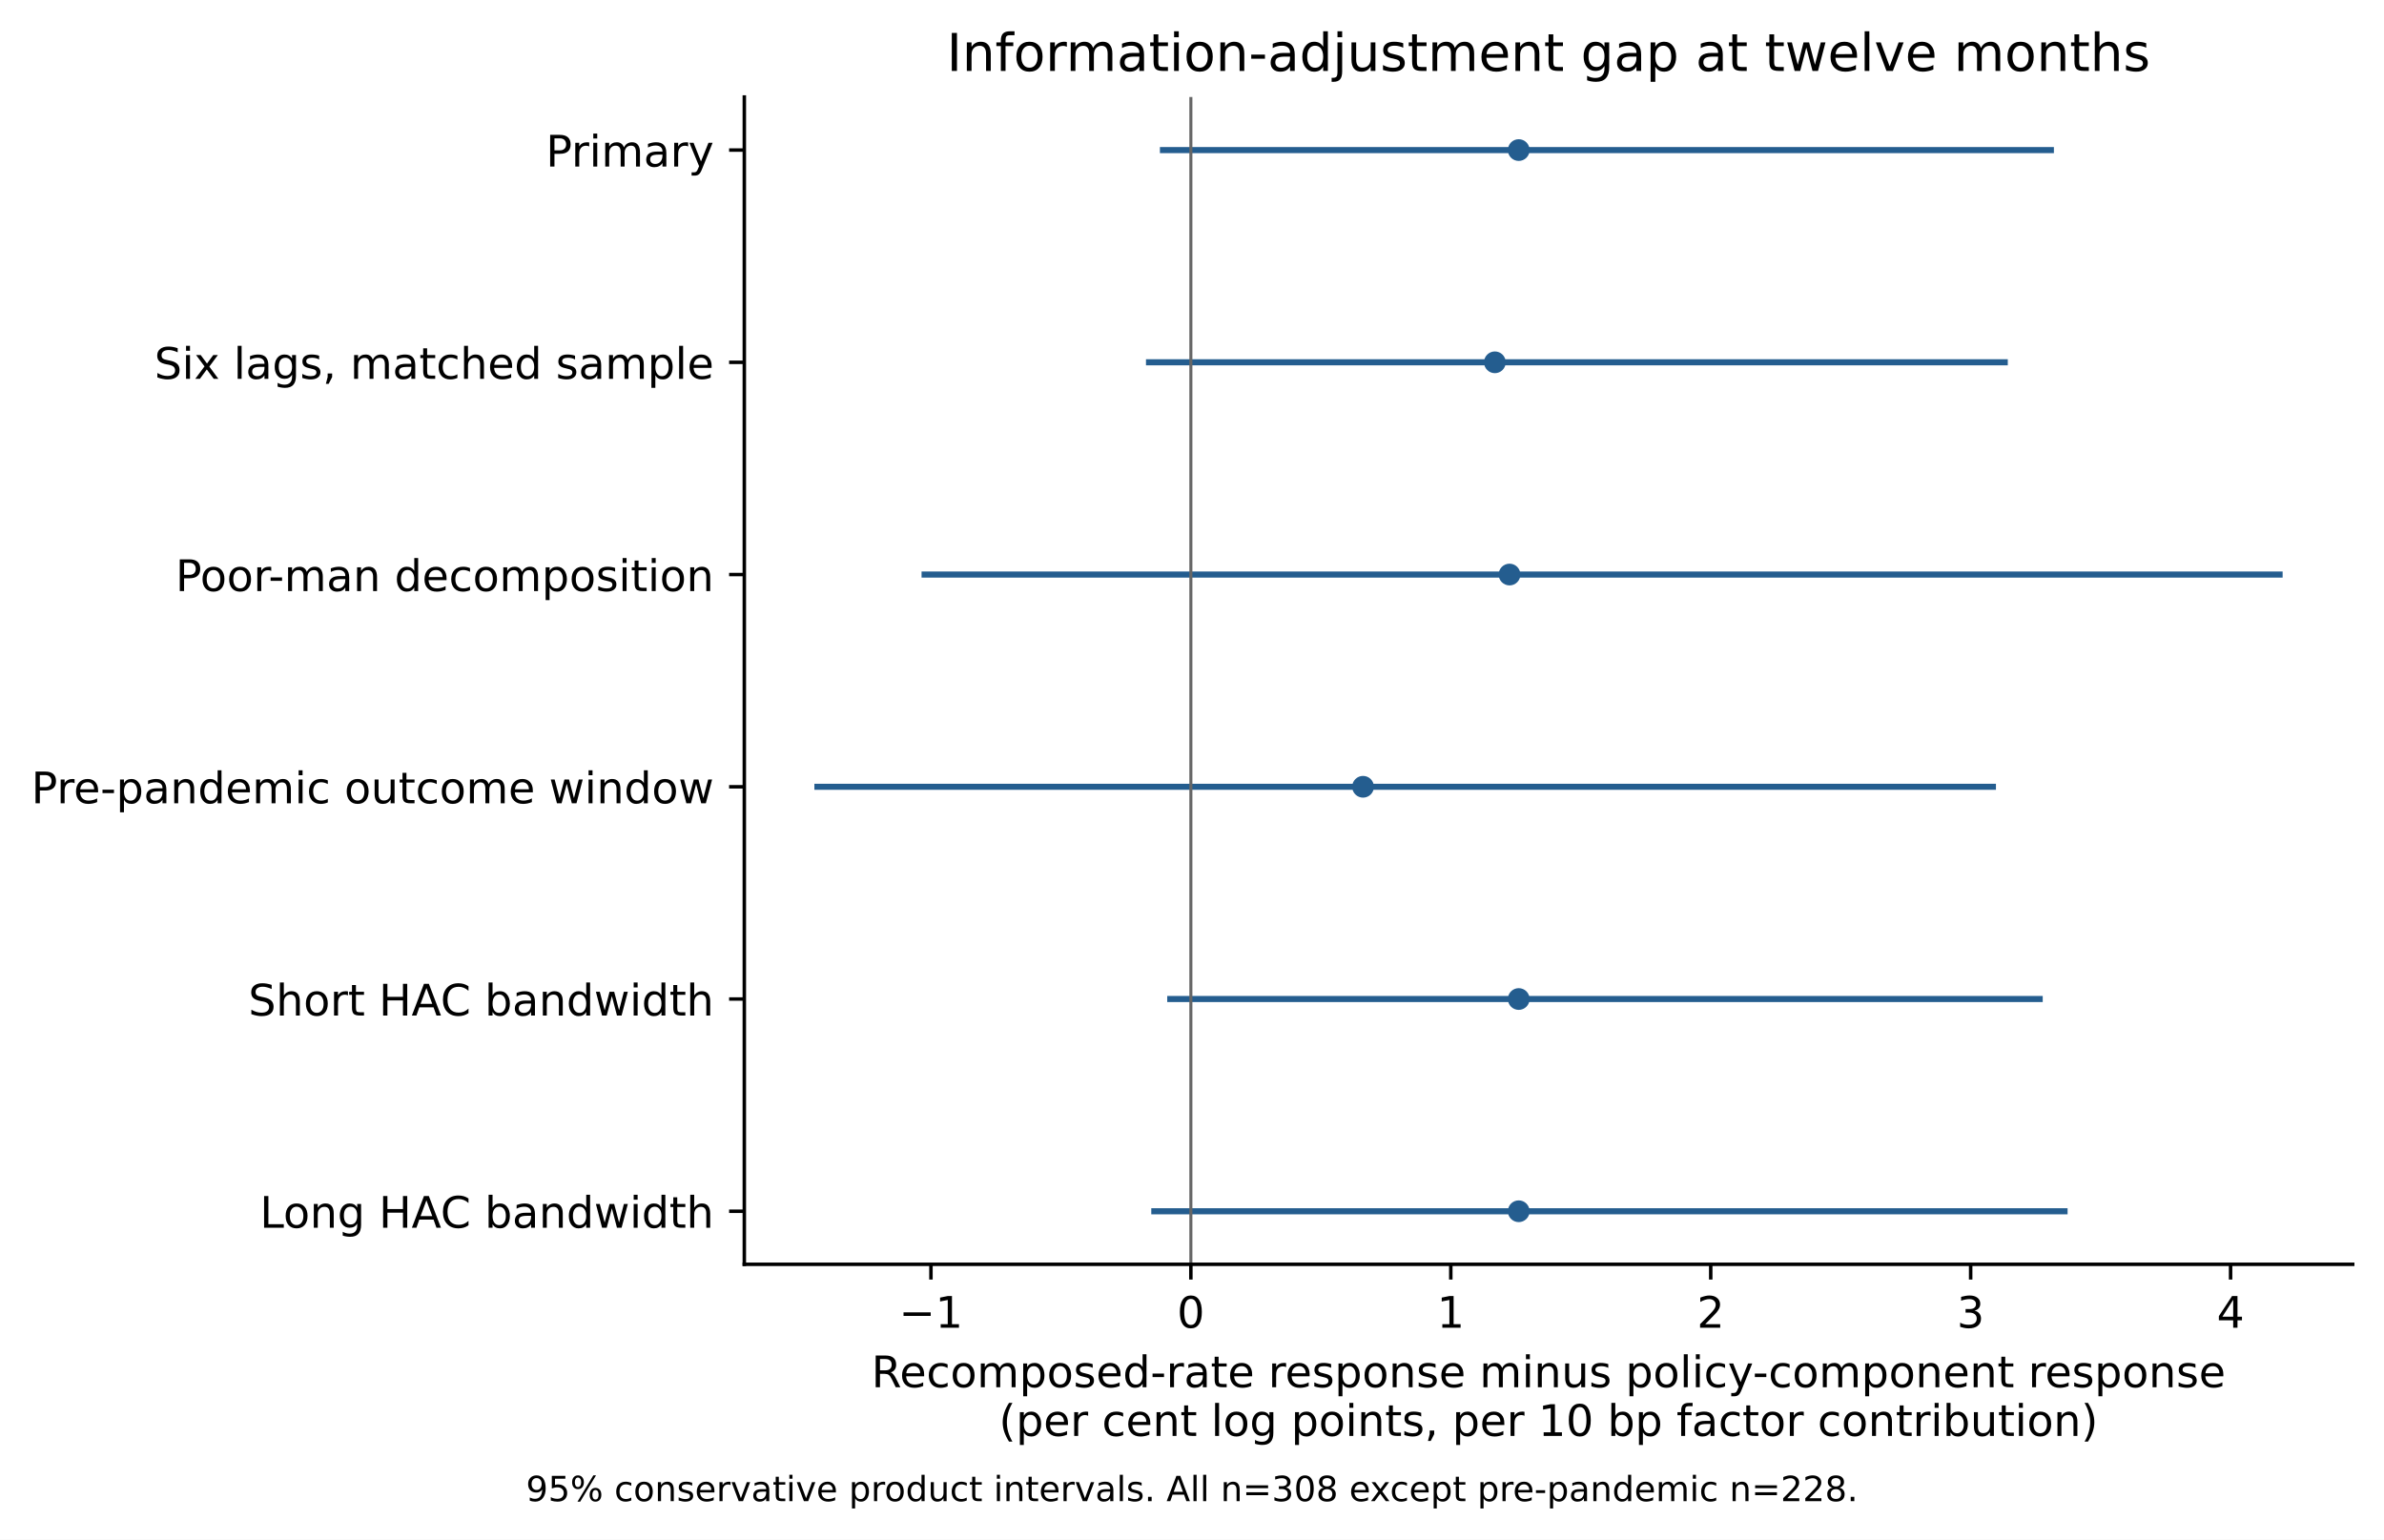
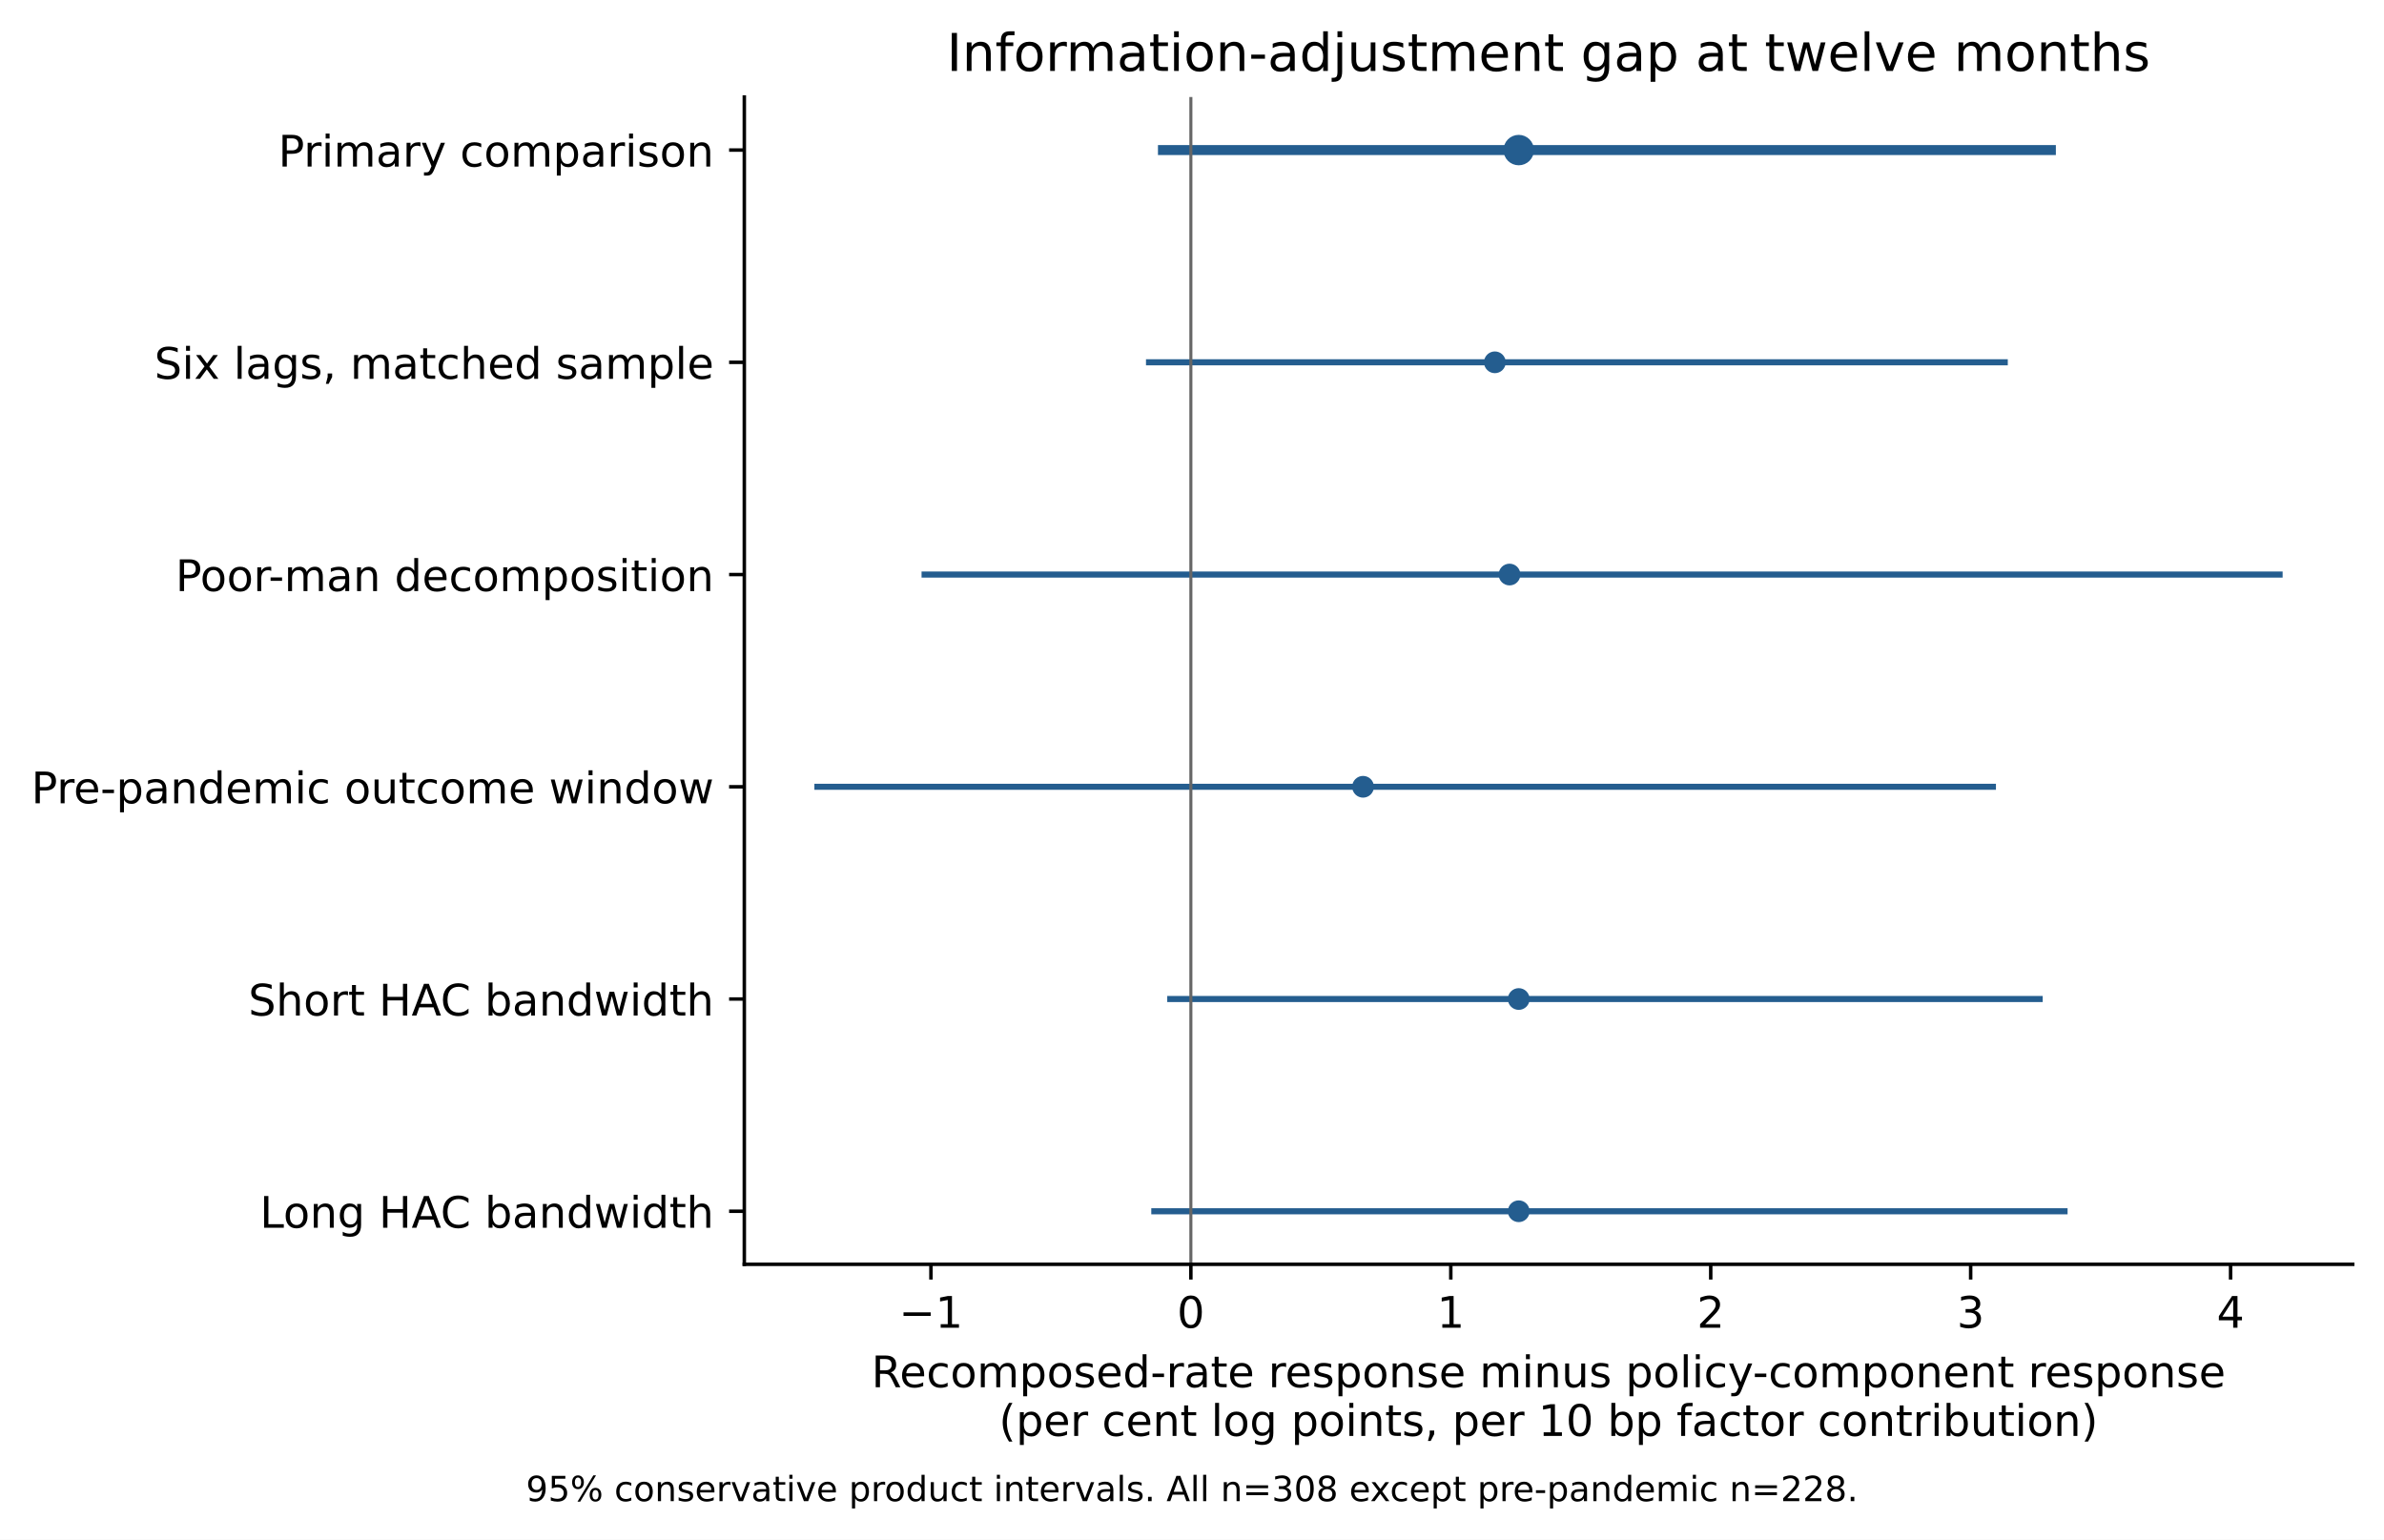
<svg xmlns="http://www.w3.org/2000/svg" xmlns:xlink="http://www.w3.org/1999/xlink" width="548.4pt" height="354.2pt" viewBox="0 0 548.4 354.2" version="1.1">
  <defs>
    <style type="text/css">*{stroke-linejoin: round; stroke-linecap: butt}</style>
  </defs>
  <g id="figure_1">
    <g id="patch_1">
-       <path d="M 0 354.2  L 548.4 354.2  L 548.4 0  L 0 0  z " style="fill: #ffffff" />
+       <path d="M 0 354.2 L 548.4 354.2 L 548.4 0 L 0 0 z " style="fill: #ffffff" />
    </g>
    <g id="axes_1">
      <g id="patch_2">
-         <path d="M 171.217 290.845  L 541.2 290.845  L 541.2 22.318  L 171.217 22.318  z " style="fill: #ffffff" />
+         <path d="M 171.217 290.845 L 541.2 290.845 L 541.2 22.318 L 171.217 22.318 z " style="fill: #ffffff" />
      </g>
      <g id="matplotlib.axis_1">
        <g id="xtick_1">
          <g id="line2d_1">
            <defs>
-               <path id="m05966116bd" d="M 0 0  L 0 3.5  " style="stroke: #000000; stroke-width: 0.8" />
+               <path id="m973fc69c12" d="M 0 0 L 0 3.5 " style="stroke: #000000; stroke-width: 0.8" />
            </defs>
            <g>
-               <use xlink:href="#m05966116bd" x="214.147" y="290.845" style="stroke: #000000; stroke-width: 0.8" />
+               <use xlink:href="#m973fc69c12" x="214.147" y="290.845" style="stroke: #000000; stroke-width: 0.8" />
            </g>
          </g>
          <g id="text_1">
            <text style="font-size: 10px; font-family: 'DejaVu Sans', 'Bitstream Vera Sans', 'Computer Modern Sans Serif', 'Lucida Grande', 'Verdana', 'Geneva', 'Lucid', 'Arial', 'Helvetica', 'Avant Garde', sans-serif; text-anchor: middle" x="214.147" y="305.444" transform="rotate(-0 214.147 305.4439)">−1</text>
          </g>
        </g>
        <g id="xtick_2">
          <g id="line2d_2">
            <g>
-               <use xlink:href="#m05966116bd" x="273.94" y="290.845" style="stroke: #000000; stroke-width: 0.8" />
+               <use xlink:href="#m973fc69c12" x="273.94" y="290.845" style="stroke: #000000; stroke-width: 0.8" />
            </g>
          </g>
          <g id="text_2">
            <text style="font-size: 10px; font-family: 'DejaVu Sans', 'Bitstream Vera Sans', 'Computer Modern Sans Serif', 'Lucida Grande', 'Verdana', 'Geneva', 'Lucid', 'Arial', 'Helvetica', 'Avant Garde', sans-serif; text-anchor: middle" x="273.94" y="305.444" transform="rotate(-0 273.9396 305.4439)">0</text>
          </g>
        </g>
        <g id="xtick_3">
          <g id="line2d_3">
            <g>
-               <use xlink:href="#m05966116bd" x="333.732" y="290.845" style="stroke: #000000; stroke-width: 0.8" />
+               <use xlink:href="#m973fc69c12" x="333.732" y="290.845" style="stroke: #000000; stroke-width: 0.8" />
            </g>
          </g>
          <g id="text_3">
            <text style="font-size: 10px; font-family: 'DejaVu Sans', 'Bitstream Vera Sans', 'Computer Modern Sans Serif', 'Lucida Grande', 'Verdana', 'Geneva', 'Lucid', 'Arial', 'Helvetica', 'Avant Garde', sans-serif; text-anchor: middle" x="333.732" y="305.444" transform="rotate(-0 333.7323 305.4439)">1</text>
          </g>
        </g>
        <g id="xtick_4">
          <g id="line2d_4">
            <g>
-               <use xlink:href="#m05966116bd" x="393.525" y="290.845" style="stroke: #000000; stroke-width: 0.8" />
+               <use xlink:href="#m973fc69c12" x="393.525" y="290.845" style="stroke: #000000; stroke-width: 0.8" />
            </g>
          </g>
          <g id="text_4">
            <text style="font-size: 10px; font-family: 'DejaVu Sans', 'Bitstream Vera Sans', 'Computer Modern Sans Serif', 'Lucida Grande', 'Verdana', 'Geneva', 'Lucid', 'Arial', 'Helvetica', 'Avant Garde', sans-serif; text-anchor: middle" x="393.525" y="305.444" transform="rotate(-0 393.5249 305.4439)">2</text>
          </g>
        </g>
        <g id="xtick_5">
          <g id="line2d_5">
            <g>
-               <use xlink:href="#m05966116bd" x="453.318" y="290.845" style="stroke: #000000; stroke-width: 0.8" />
+               <use xlink:href="#m973fc69c12" x="453.318" y="290.845" style="stroke: #000000; stroke-width: 0.8" />
            </g>
          </g>
          <g id="text_5">
            <text style="font-size: 10px; font-family: 'DejaVu Sans', 'Bitstream Vera Sans', 'Computer Modern Sans Serif', 'Lucida Grande', 'Verdana', 'Geneva', 'Lucid', 'Arial', 'Helvetica', 'Avant Garde', sans-serif; text-anchor: middle" x="453.318" y="305.444" transform="rotate(-0 453.3175 305.4439)">3</text>
          </g>
        </g>
        <g id="xtick_6">
          <g id="line2d_6">
            <g>
-               <use xlink:href="#m05966116bd" x="513.11" y="290.845" style="stroke: #000000; stroke-width: 0.8" />
+               <use xlink:href="#m973fc69c12" x="513.11" y="290.845" style="stroke: #000000; stroke-width: 0.8" />
            </g>
          </g>
          <g id="text_6">
            <text style="font-size: 10px; font-family: 'DejaVu Sans', 'Bitstream Vera Sans', 'Computer Modern Sans Serif', 'Lucida Grande', 'Verdana', 'Geneva', 'Lucid', 'Arial', 'Helvetica', 'Avant Garde', sans-serif; text-anchor: middle" x="513.11" y="305.444" transform="rotate(-0 513.1102 305.4439)">4</text>
          </g>
        </g>
        <g id="text_7">
          <text style="font-size: 10px; font-family: 'DejaVu Sans', 'Bitstream Vera Sans', 'Computer Modern Sans Serif', 'Lucida Grande', 'Verdana', 'Geneva', 'Lucid', 'Arial', 'Helvetica', 'Avant Garde', sans-serif" transform="translate(200.4576 319.122)">Recomposed-rate response minus policy-component response</text>
          <text style="font-size: 10px; font-family: 'DejaVu Sans', 'Bitstream Vera Sans', 'Computer Modern Sans Serif', 'Lucida Grande', 'Verdana', 'Geneva', 'Lucid', 'Arial', 'Helvetica', 'Avant Garde', sans-serif" transform="translate(229.7974 330.3198)">(per cent log points, per 10 bp factor contribution)</text>
        </g>
      </g>
      <g id="matplotlib.axis_2">
        <g id="ytick_1">
          <g id="line2d_7">
            <defs>
-               <path id="m55c770ccbc" d="M 0 0  L -3.5 0  " style="stroke: #000000; stroke-width: 0.8" />
+               <path id="m9a71692265" d="M 0 0 L -3.5 0 " style="stroke: #000000; stroke-width: 0.8" />
            </defs>
            <g>
-               <use xlink:href="#m55c770ccbc" x="171.217" y="34.524" style="stroke: #000000; stroke-width: 0.8" />
+               <use xlink:href="#m9a71692265" x="171.217" y="34.524" style="stroke: #000000; stroke-width: 0.8" />
            </g>
          </g>
          <g id="text_8">
-             <text style="font-size: 10px; font-family: 'DejaVu Sans', 'Bitstream Vera Sans', 'Computer Modern Sans Serif', 'Lucida Grande', 'Verdana', 'Geneva', 'Lucid', 'Arial', 'Helvetica', 'Avant Garde', sans-serif; text-anchor: end" x="164.217" y="38.323" transform="rotate(-0 164.2172 38.32313)">Primary</text>
+             <text style="font-size: 10px; font-family: 'DejaVu Sans', 'Bitstream Vera Sans', 'Computer Modern Sans Serif', 'Lucida Grande', 'Verdana', 'Geneva', 'Lucid', 'Arial', 'Helvetica', 'Avant Garde', sans-serif; text-anchor: end" x="164.217" y="38.323" transform="rotate(-0 164.2172 38.32313)">Primary comparison</text>
          </g>
        </g>
        <g id="ytick_2">
          <g id="line2d_8">
            <g>
-               <use xlink:href="#m55c770ccbc" x="171.217" y="83.347" style="stroke: #000000; stroke-width: 0.8" />
+               <use xlink:href="#m9a71692265" x="171.217" y="83.347" style="stroke: #000000; stroke-width: 0.8" />
            </g>
          </g>
          <g id="text_9">
            <text style="font-size: 10px; font-family: 'DejaVu Sans', 'Bitstream Vera Sans', 'Computer Modern Sans Serif', 'Lucida Grande', 'Verdana', 'Geneva', 'Lucid', 'Arial', 'Helvetica', 'Avant Garde', sans-serif; text-anchor: end" x="164.217" y="87.146" transform="rotate(-0 164.2172 87.14628)">Six lags, matched sample</text>
          </g>
        </g>
        <g id="ytick_3">
          <g id="line2d_9">
            <g>
-               <use xlink:href="#m55c770ccbc" x="171.217" y="132.17" style="stroke: #000000; stroke-width: 0.8" />
+               <use xlink:href="#m9a71692265" x="171.217" y="132.17" style="stroke: #000000; stroke-width: 0.8" />
            </g>
          </g>
          <g id="text_10">
            <text style="font-size: 10px; font-family: 'DejaVu Sans', 'Bitstream Vera Sans', 'Computer Modern Sans Serif', 'Lucida Grande', 'Verdana', 'Geneva', 'Lucid', 'Arial', 'Helvetica', 'Avant Garde', sans-serif; text-anchor: end" x="164.217" y="135.969" transform="rotate(-0 164.2172 135.9694)">Poor-man decomposition</text>
          </g>
        </g>
        <g id="ytick_4">
          <g id="line2d_10">
            <g>
-               <use xlink:href="#m55c770ccbc" x="171.217" y="180.993" style="stroke: #000000; stroke-width: 0.8" />
+               <use xlink:href="#m9a71692265" x="171.217" y="180.993" style="stroke: #000000; stroke-width: 0.8" />
            </g>
          </g>
          <g id="text_11">
            <text style="font-size: 10px; font-family: 'DejaVu Sans', 'Bitstream Vera Sans', 'Computer Modern Sans Serif', 'Lucida Grande', 'Verdana', 'Geneva', 'Lucid', 'Arial', 'Helvetica', 'Avant Garde', sans-serif; text-anchor: end" x="164.217" y="184.793" transform="rotate(-0 164.2172 184.7926)">Pre-pandemic outcome window</text>
          </g>
        </g>
        <g id="ytick_5">
          <g id="line2d_11">
            <g>
-               <use xlink:href="#m55c770ccbc" x="171.217" y="229.817" style="stroke: #000000; stroke-width: 0.8" />
+               <use xlink:href="#m9a71692265" x="171.217" y="229.817" style="stroke: #000000; stroke-width: 0.8" />
            </g>
          </g>
          <g id="text_12">
            <text style="font-size: 10px; font-family: 'DejaVu Sans', 'Bitstream Vera Sans', 'Computer Modern Sans Serif', 'Lucida Grande', 'Verdana', 'Geneva', 'Lucid', 'Arial', 'Helvetica', 'Avant Garde', sans-serif; text-anchor: end" x="164.217" y="233.616" transform="rotate(-0 164.2172 233.6157)">Short HAC bandwidth</text>
          </g>
        </g>
        <g id="ytick_6">
          <g id="line2d_12">
            <g>
-               <use xlink:href="#m55c770ccbc" x="171.217" y="278.64" style="stroke: #000000; stroke-width: 0.8" />
+               <use xlink:href="#m9a71692265" x="171.217" y="278.64" style="stroke: #000000; stroke-width: 0.8" />
            </g>
          </g>
          <g id="text_13">
            <text style="font-size: 10px; font-family: 'DejaVu Sans', 'Bitstream Vera Sans', 'Computer Modern Sans Serif', 'Lucida Grande', 'Verdana', 'Geneva', 'Lucid', 'Arial', 'Helvetica', 'Avant Garde', sans-serif; text-anchor: end" x="164.217" y="282.439" transform="rotate(-0 164.2172 282.4389)">Long HAC bandwidth</text>
          </g>
        </g>
      </g>
      <g id="line2d_13">
-         <path d="M 267.519 34.524  L 471.768 34.524  " clip-path="url(#p04c18c1102)" style="fill: none; stroke: #245d8f; stroke-width: 1.4; stroke-linecap: square" />
+         <path d="M 267.519 34.524 L 471.768 34.524 " clip-path="url(#p375ca2c8d2)" style="fill: none; stroke: #245d8f; stroke-width: 2.3; stroke-linecap: square" />
      </g>
      <g id="line2d_14">
        <defs>
-           <path id="m8913ce8cfb" d="M 0 2  C 0.53 2 1.039 1.789 1.414 1.414  C 1.789 1.039 2 0.53 2 0  C 2 -0.53 1.789 -1.039 1.414 -1.414  C 1.039 -1.789 0.53 -2 0 -2  C -0.53 -2 -1.039 -1.789 -1.414 -1.414  C -1.789 -1.039 -2 -0.53 -2 0  C -2 0.53 -1.789 1.039 -1.414 1.414  C -1.039 1.789 -0.53 2 0 2  z " style="stroke: #245d8f" />
+           <path id="mdea1c6af49" d="M 0 3 C 0.796 3 1.559 2.684 2.121 2.121 C 2.684 1.559 3 0.796 3 0 C 3 -0.796 2.684 -1.559 2.121 -2.121 C 1.559 -2.684 0.796 -3 0 -3 C -0.796 -3 -1.559 -2.684 -2.121 -2.121 C -2.684 -1.559 -3 -0.796 -3 0 C -3 0.796 -2.684 1.559 -2.121 2.121 C -1.559 2.684 -0.796 3 0 3 z " style="stroke: #245d8f" />
        </defs>
-         <g clip-path="url(#p04c18c1102)">
-           <use xlink:href="#m8913ce8cfb" x="349.358" y="34.524" style="fill: #245d8f; stroke: #245d8f" />
+         <g clip-path="url(#p375ca2c8d2)">
+           <use xlink:href="#mdea1c6af49" x="349.358" y="34.524" style="fill: #245d8f; stroke: #245d8f" />
        </g>
      </g>
      <g id="line2d_15">
-         <path d="M 264.317 83.347  L 461.158 83.347  " clip-path="url(#p04c18c1102)" style="fill: none; stroke: #245d8f; stroke-width: 1.4; stroke-linecap: square" />
+         <path d="M 264.317 83.347 L 461.158 83.347 " clip-path="url(#p375ca2c8d2)" style="fill: none; stroke: #245d8f; stroke-width: 1.4; stroke-linecap: square" />
      </g>
      <g id="line2d_16">
-         <g clip-path="url(#p04c18c1102)">
-           <use xlink:href="#m8913ce8cfb" x="343.869" y="83.347" style="fill: #245d8f; stroke: #245d8f" />
+         <defs>
+           <path id="m63c60f6c10" d="M 0 2 C 0.53 2 1.039 1.789 1.414 1.414 C 1.789 1.039 2 0.53 2 0 C 2 -0.53 1.789 -1.039 1.414 -1.414 C 1.039 -1.789 0.53 -2 0 -2 C -0.53 -2 -1.039 -1.789 -1.414 -1.414 C -1.789 -1.039 -2 -0.53 -2 0 C -2 0.53 -1.789 1.039 -1.414 1.414 C -1.039 1.789 -0.53 2 0 2 z " style="stroke: #245d8f" />
+         </defs>
+         <g clip-path="url(#p375ca2c8d2)">
+           <use xlink:href="#m63c60f6c10" x="343.869" y="83.347" style="fill: #245d8f; stroke: #245d8f" />
        </g>
      </g>
      <g id="line2d_17">
-         <path d="M 212.689 132.17  L 524.382 132.17  " clip-path="url(#p04c18c1102)" style="fill: none; stroke: #245d8f; stroke-width: 1.4; stroke-linecap: square" />
+         <path d="M 212.689 132.17 L 524.382 132.17 " clip-path="url(#p375ca2c8d2)" style="fill: none; stroke: #245d8f; stroke-width: 1.4; stroke-linecap: square" />
      </g>
      <g id="line2d_18">
-         <g clip-path="url(#p04c18c1102)">
-           <use xlink:href="#m8913ce8cfb" x="347.242" y="132.17" style="fill: #245d8f; stroke: #245d8f" />
+         <g clip-path="url(#p375ca2c8d2)">
+           <use xlink:href="#m63c60f6c10" x="347.242" y="132.17" style="fill: #245d8f; stroke: #245d8f" />
        </g>
      </g>
      <g id="line2d_19">
-         <path d="M 188.035 180.993  L 458.435 180.993  " clip-path="url(#p04c18c1102)" style="fill: none; stroke: #245d8f; stroke-width: 1.4; stroke-linecap: square" />
+         <path d="M 188.035 180.993 L 458.435 180.993 " clip-path="url(#p375ca2c8d2)" style="fill: none; stroke: #245d8f; stroke-width: 1.4; stroke-linecap: square" />
      </g>
      <g id="line2d_20">
-         <g clip-path="url(#p04c18c1102)">
-           <use xlink:href="#m8913ce8cfb" x="313.548" y="180.993" style="fill: #245d8f; stroke: #245d8f" />
+         <g clip-path="url(#p375ca2c8d2)">
+           <use xlink:href="#m63c60f6c10" x="313.548" y="180.993" style="fill: #245d8f; stroke: #245d8f" />
        </g>
      </g>
      <g id="line2d_21">
-         <path d="M 269.204 229.817  L 469.194 229.817  " clip-path="url(#p04c18c1102)" style="fill: none; stroke: #245d8f; stroke-width: 1.4; stroke-linecap: square" />
+         <path d="M 269.204 229.817 L 469.194 229.817 " clip-path="url(#p375ca2c8d2)" style="fill: none; stroke: #245d8f; stroke-width: 1.4; stroke-linecap: square" />
      </g>
      <g id="line2d_22">
-         <g clip-path="url(#p04c18c1102)">
-           <use xlink:href="#m8913ce8cfb" x="349.358" y="229.817" style="fill: #245d8f; stroke: #245d8f" />
+         <g clip-path="url(#p375ca2c8d2)">
+           <use xlink:href="#m63c60f6c10" x="349.358" y="229.817" style="fill: #245d8f; stroke: #245d8f" />
        </g>
      </g>
      <g id="line2d_23">
-         <path d="M 265.534 278.64  L 474.913 278.64  " clip-path="url(#p04c18c1102)" style="fill: none; stroke: #245d8f; stroke-width: 1.4; stroke-linecap: square" />
+         <path d="M 265.534 278.64 L 474.913 278.64 " clip-path="url(#p375ca2c8d2)" style="fill: none; stroke: #245d8f; stroke-width: 1.4; stroke-linecap: square" />
      </g>
      <g id="line2d_24">
-         <g clip-path="url(#p04c18c1102)">
-           <use xlink:href="#m8913ce8cfb" x="349.358" y="278.64" style="fill: #245d8f; stroke: #245d8f" />
+         <g clip-path="url(#p375ca2c8d2)">
+           <use xlink:href="#m63c60f6c10" x="349.358" y="278.64" style="fill: #245d8f; stroke: #245d8f" />
        </g>
      </g>
      <g id="line2d_25">
-         <path d="M 273.94 290.845  L 273.94 22.318  " clip-path="url(#p04c18c1102)" style="fill: none; stroke: #666666; stroke-width: 0.7; stroke-linecap: square" />
+         <path d="M 273.94 290.845 L 273.94 22.318 " clip-path="url(#p375ca2c8d2)" style="fill: none; stroke: #666666; stroke-width: 0.7; stroke-linecap: square" />
      </g>
      <g id="patch_3">
-         <path d="M 171.217 290.845  L 171.217 22.318  " style="fill: none; stroke: #000000; stroke-width: 0.8; stroke-linejoin: miter; stroke-linecap: square" />
+         <path d="M 171.217 290.845 L 171.217 22.318 " style="fill: none; stroke: #000000; stroke-width: 0.8; stroke-linejoin: miter; stroke-linecap: square" />
      </g>
      <g id="patch_4">
-         <path d="M 171.217 290.845  L 541.2 290.845  " style="fill: none; stroke: #000000; stroke-width: 0.8; stroke-linejoin: miter; stroke-linecap: square" />
+         <path d="M 171.217 290.845 L 541.2 290.845 " style="fill: none; stroke: #000000; stroke-width: 0.8; stroke-linejoin: miter; stroke-linecap: square" />
      </g>
      <g id="text_14">
        <text style="font-size: 12px; font-family: 'DejaVu Sans', 'Bitstream Vera Sans', 'Computer Modern Sans Serif', 'Lucida Grande', 'Verdana', 'Geneva', 'Lucid', 'Arial', 'Helvetica', 'Avant Garde', sans-serif; text-anchor: middle" x="356.208" y="16.318" transform="rotate(-0 356.2084 16.31812)">Information-adjustment gap at twelve months</text>
      </g>
    </g>
    <g id="text_15">
      <text style="font-size: 8px; font-family: 'DejaVu Sans', 'Bitstream Vera Sans', 'Computer Modern Sans Serif', 'Lucida Grande', 'Verdana', 'Geneva', 'Lucid', 'Arial', 'Helvetica', 'Avant Garde', sans-serif; text-anchor: middle" x="274.2" y="345.336" transform="rotate(-0 274.1998 345.3358)">95% conservative product intervals. All n=308 except pre-pandemic n=228.</text>
    </g>
  </g>
  <defs>
-     <clipPath id="p04c18c1102">
+     <clipPath id="p375ca2c8d2">
      <rect x="171.217" y="22.318" width="369.982" height="268.527" />
    </clipPath>
  </defs>
</svg>
